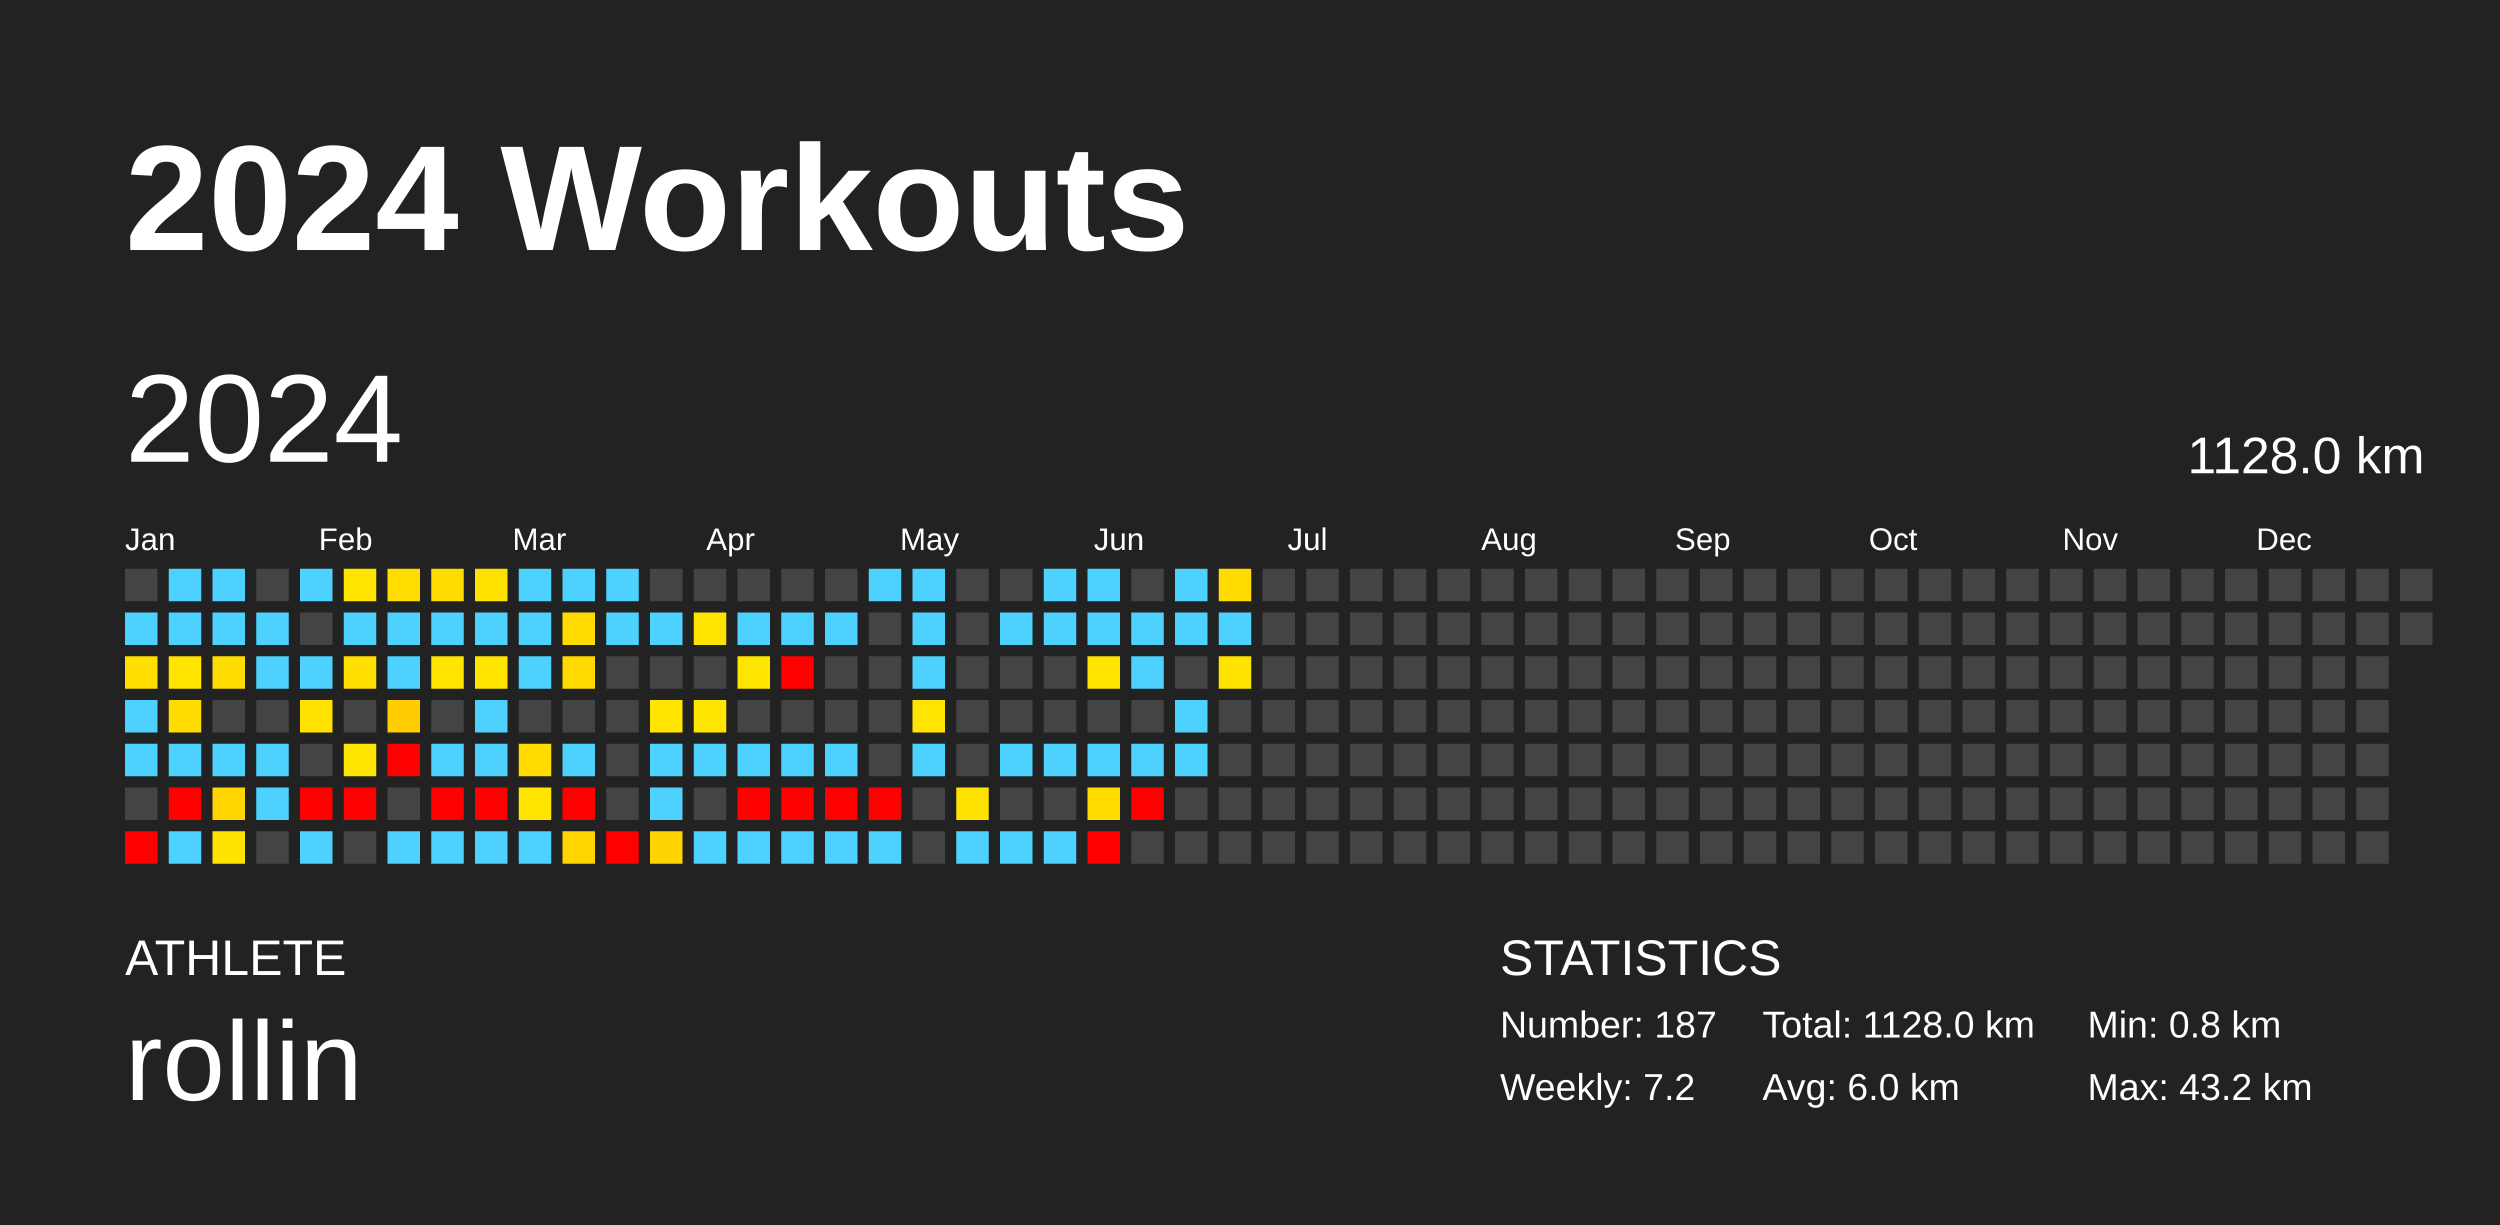
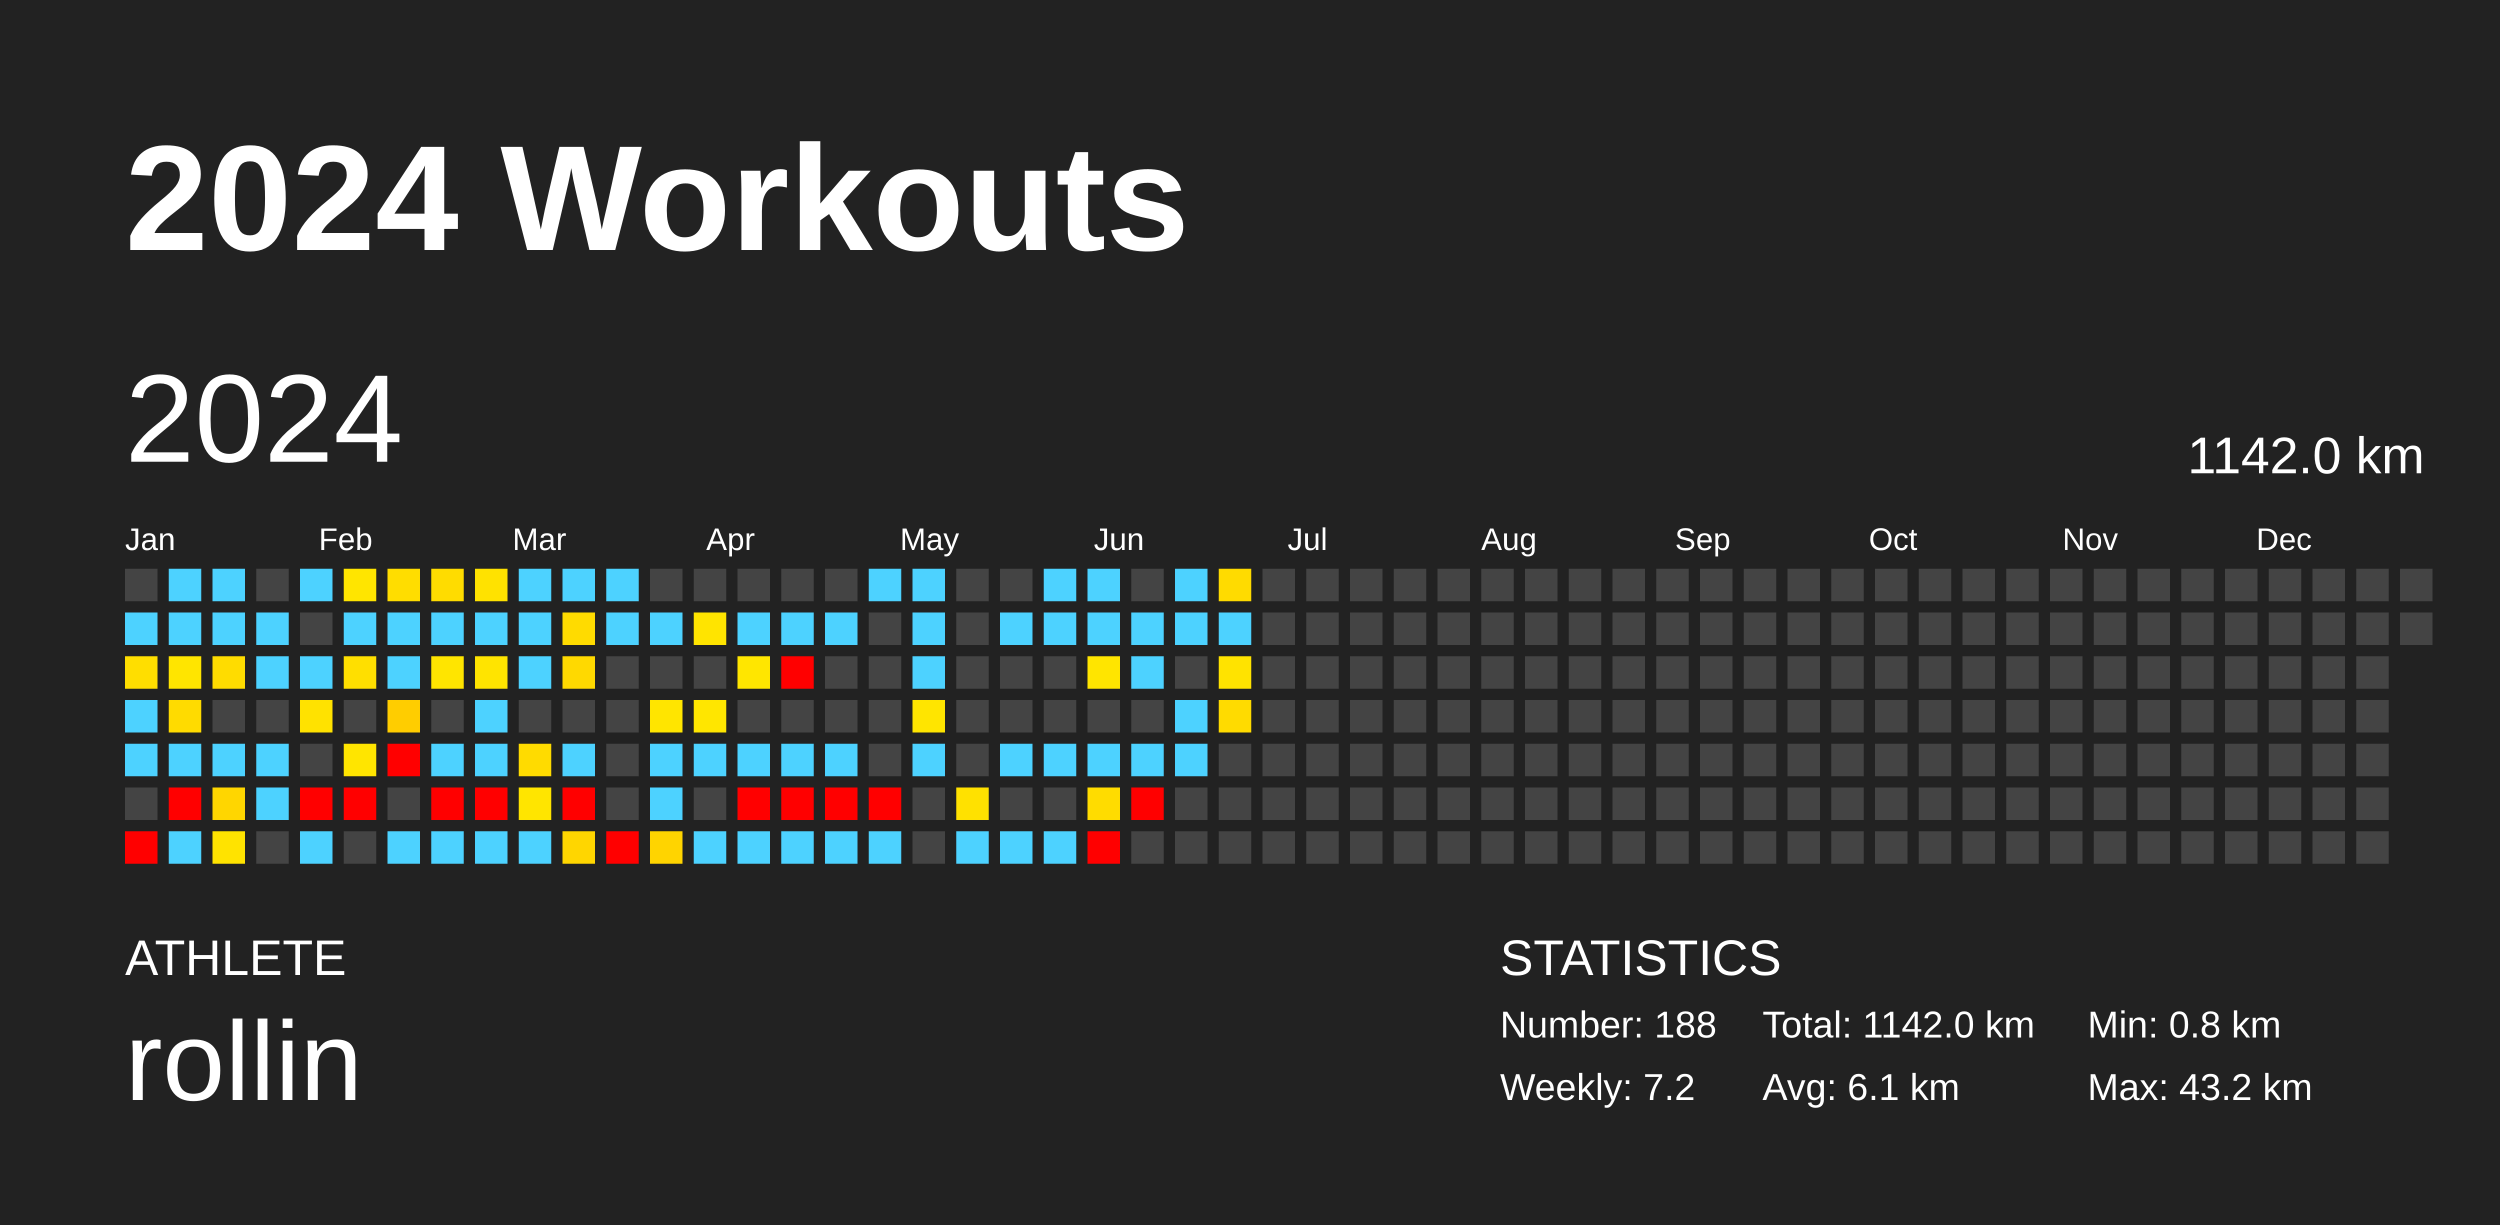
<svg xmlns="http://www.w3.org/2000/svg" baseProfile="full" height="98mm" version="1.1" viewBox="0,0,200,98" width="200mm">
  <defs />
  <rect fill="#222222" height="98" width="200" x="0" y="0" />
  <text fill="#FFFFFF" style="font-size:12px; font-family:Arial; font-weight:bold;" x="10" y="20">2024 Workouts</text>
  <text fill="#FFFFFF" style="font-size:4px; font-family:Arial" x="10" y="78">ATHLETE</text>
  <text fill="#FFFFFF" style="font-size:9px; font-family:Arial" x="10" y="88">rollin</text>
  <text fill="#FFFFFF" style="font-size:4px; font-family:Arial" x="120" y="78">STATISTICS</text>
-   <text fill="#FFFFFF" style="font-size:3px; font-family:Arial" x="120" y="83">Number: 187</text>
+   <text fill="#FFFFFF" style="font-size:3px; font-family:Arial" x="120" y="83">Number: 188</text>
  <text fill="#FFFFFF" style="font-size:3px; font-family:Arial" x="120" y="88">Weekly: 7.2</text>
-   <text fill="#FFFFFF" style="font-size:3px; font-family:Arial" x="141" y="83">Total: 1128.0 km</text>
-   <text fill="#FFFFFF" style="font-size:3px; font-family:Arial" x="141" y="88">Avg: 6.0 km</text>
+   <text fill="#FFFFFF" style="font-size:3px; font-family:Arial" x="141" y="83">Total: 1142.0 km</text>
+   <text fill="#FFFFFF" style="font-size:3px; font-family:Arial" x="141" y="88">Avg: 6.1 km</text>
  <text fill="#FFFFFF" style="font-size:3px; font-family:Arial" x="167" y="83">Min: 0.8 km</text>
  <text fill="#FFFFFF" style="font-size:3px; font-family:Arial" x="167" y="88">Max: 43.2 km</text>
  <text dominant-baseline="hanging" fill="#FFFFFF" style="font-size:10.0px; font-family:Arial;" x="10" y="30">2024</text>
-   <text dominant-baseline="hanging" fill="#FFFFFF" style="font-size:4.125px; font-family:Arial;" x="175" y="35">1128.0 km</text>
+   <text dominant-baseline="hanging" fill="#FFFFFF" style="font-size:4.125px; font-family:Arial;" x="175" y="35">1142.0 km</text>
  <text fill="#FFFFFF" style="font-size:2.5px; font-family:Arial" x="10.0" y="44">Jan</text>
  <text fill="#FFFFFF" style="font-size:2.5px; font-family:Arial" x="25.5" y="44">Feb</text>
  <text fill="#FFFFFF" style="font-size:2.5px; font-family:Arial" x="41.0" y="44">Mar</text>
  <text fill="#FFFFFF" style="font-size:2.5px; font-family:Arial" x="56.5" y="44">Apr</text>
  <text fill="#FFFFFF" style="font-size:2.5px; font-family:Arial" x="72.0" y="44">May</text>
  <text fill="#FFFFFF" style="font-size:2.5px; font-family:Arial" x="87.5" y="44">Jun</text>
  <text fill="#FFFFFF" style="font-size:2.5px; font-family:Arial" x="103.0" y="44">Jul</text>
  <text fill="#FFFFFF" style="font-size:2.5px; font-family:Arial" x="118.5" y="44">Aug</text>
  <text fill="#FFFFFF" style="font-size:2.5px; font-family:Arial" x="134.0" y="44">Sep</text>
  <text fill="#FFFFFF" style="font-size:2.5px; font-family:Arial" x="149.5" y="44">Oct</text>
  <text fill="#FFFFFF" style="font-size:2.5px; font-family:Arial" x="165.0" y="44">Nov</text>
  <text fill="#FFFFFF" style="font-size:2.5px; font-family:Arial" x="180.5" y="44">Dec</text>
  <rect fill="#444444" height="2.6" width="2.6" x="10.0" y="45.5" />
  <rect fill="#4dd2ff" height="2.6" width="2.6" x="10.0" y="49.0" />
  <rect fill="#ffde00" height="2.6" width="2.6" x="10.0" y="52.5" />
  <rect fill="#4dd2ff" height="2.6" width="2.6" x="10.0" y="56.0" />
  <rect fill="#4dd2ff" height="2.6" width="2.6" x="10.0" y="59.5" />
  <rect fill="#444444" height="2.6" width="2.6" x="10.0" y="63.0" />
  <rect fill="red" height="2.6" width="2.6" x="10.0" y="66.5" />
  <rect fill="#4dd2ff" height="2.6" width="2.6" x="13.5" y="45.5" />
  <rect fill="#4dd2ff" height="2.6" width="2.6" x="13.5" y="49.0" />
  <rect fill="#ffe500" height="2.6" width="2.6" x="13.5" y="52.5" />
  <rect fill="#ffdb00" height="2.6" width="2.6" x="13.5" y="56.0" />
  <rect fill="#4dd2ff" height="2.6" width="2.6" x="13.5" y="59.5" />
  <rect fill="red" height="2.6" width="2.6" x="13.5" y="63.0" />
  <rect fill="#4dd2ff" height="2.6" width="2.6" x="13.5" y="66.5" />
  <rect fill="#4dd2ff" height="2.6" width="2.6" x="17.0" y="45.5" />
  <rect fill="#4dd2ff" height="2.6" width="2.6" x="17.0" y="49.0" />
  <rect fill="#ffdc00" height="2.6" width="2.6" x="17.0" y="52.5" />
  <rect fill="#444444" height="2.6" width="2.6" x="17.0" y="56.0" />
  <rect fill="#4dd2ff" height="2.6" width="2.6" x="17.0" y="59.5" />
  <rect fill="#ffd600" height="2.6" width="2.6" x="17.0" y="63.0" />
  <rect fill="#ffe300" height="2.6" width="2.6" x="17.0" y="66.5" />
  <rect fill="#444444" height="2.6" width="2.6" x="20.5" y="45.5" />
  <rect fill="#4dd2ff" height="2.6" width="2.6" x="20.5" y="49.0" />
  <rect fill="#4dd2ff" height="2.6" width="2.6" x="20.5" y="52.5" />
  <rect fill="#444444" height="2.6" width="2.6" x="20.5" y="56.0" />
  <rect fill="#4dd2ff" height="2.6" width="2.6" x="20.5" y="59.5" />
  <rect fill="#4dd2ff" height="2.6" width="2.6" x="20.5" y="63.0" />
  <rect fill="#444444" height="2.6" width="2.6" x="20.5" y="66.5" />
  <rect fill="#4dd2ff" height="2.6" width="2.6" x="24.0" y="45.5" />
  <rect fill="#444444" height="2.6" width="2.6" x="24.0" y="49.0" />
  <rect fill="#4dd2ff" height="2.6" width="2.6" x="24.0" y="52.5" />
  <rect fill="#ffe200" height="2.6" width="2.6" x="24.0" y="56.0" />
  <rect fill="#444444" height="2.6" width="2.6" x="24.0" y="59.5" />
  <rect fill="red" height="2.6" width="2.6" x="24.0" y="63.0" />
  <rect fill="#4dd2ff" height="2.6" width="2.6" x="24.0" y="66.5" />
  <rect fill="#ffe500" height="2.6" width="2.6" x="27.5" y="45.5" />
  <rect fill="#4dd2ff" height="2.6" width="2.6" x="27.5" y="49.0" />
  <rect fill="#ffdf00" height="2.6" width="2.6" x="27.5" y="52.5" />
  <rect fill="#444444" height="2.6" width="2.6" x="27.5" y="56.0" />
  <rect fill="#ffe500" height="2.6" width="2.6" x="27.5" y="59.5" />
  <rect fill="red" height="2.6" width="2.6" x="27.5" y="63.0" />
  <rect fill="#444444" height="2.6" width="2.6" x="27.5" y="66.5" />
  <rect fill="#ffdd00" height="2.6" width="2.6" x="31.0" y="45.5" />
  <rect fill="#4dd2ff" height="2.6" width="2.6" x="31.0" y="49.0" />
  <rect fill="#4dd2ff" height="2.6" width="2.6" x="31.0" y="52.5" />
  <rect fill="#ffcd00" height="2.6" width="2.6" x="31.0" y="56.0" />
  <rect fill="red" height="2.6" width="2.6" x="31.0" y="59.5" />
  <rect fill="#444444" height="2.6" width="2.6" x="31.0" y="63.0" />
  <rect fill="#4dd2ff" height="2.6" width="2.6" x="31.0" y="66.5" />
  <rect fill="#ffdc00" height="2.6" width="2.6" x="34.5" y="45.5" />
  <rect fill="#4dd2ff" height="2.6" width="2.6" x="34.5" y="49.0" />
  <rect fill="#ffe500" height="2.6" width="2.6" x="34.5" y="52.5" />
  <rect fill="#444444" height="2.6" width="2.6" x="34.5" y="56.0" />
  <rect fill="#4dd2ff" height="2.6" width="2.6" x="34.5" y="59.5" />
  <rect fill="red" height="2.6" width="2.6" x="34.5" y="63.0" />
  <rect fill="#4dd2ff" height="2.6" width="2.6" x="34.5" y="66.5" />
  <rect fill="#ffe200" height="2.6" width="2.6" x="38.0" y="45.5" />
  <rect fill="#4dd2ff" height="2.6" width="2.6" x="38.0" y="49.0" />
  <rect fill="#ffe400" height="2.6" width="2.6" x="38.0" y="52.5" />
  <rect fill="#4dd2ff" height="2.6" width="2.6" x="38.0" y="56.0" />
  <rect fill="#4dd2ff" height="2.6" width="2.6" x="38.0" y="59.5" />
  <rect fill="red" height="2.6" width="2.6" x="38.0" y="63.0" />
  <rect fill="#4dd2ff" height="2.6" width="2.6" x="38.0" y="66.5" />
  <rect fill="#4dd2ff" height="2.6" width="2.6" x="41.5" y="45.5" />
  <rect fill="#4dd2ff" height="2.6" width="2.6" x="41.5" y="49.0" />
  <rect fill="#4dd2ff" height="2.6" width="2.6" x="41.5" y="52.5" />
  <rect fill="#444444" height="2.6" width="2.6" x="41.5" y="56.0" />
  <rect fill="#ffdb00" height="2.6" width="2.6" x="41.5" y="59.5" />
  <rect fill="#ffe500" height="2.6" width="2.6" x="41.5" y="63.0" />
  <rect fill="#4dd2ff" height="2.6" width="2.6" x="41.5" y="66.5" />
  <rect fill="#4dd2ff" height="2.6" width="2.6" x="45.0" y="45.5" />
  <rect fill="#ffdb00" height="2.6" width="2.6" x="45.0" y="49.0" />
  <rect fill="#ffd900" height="2.6" width="2.6" x="45.0" y="52.5" />
  <rect fill="#444444" height="2.6" width="2.6" x="45.0" y="56.0" />
  <rect fill="#4dd2ff" height="2.6" width="2.6" x="45.0" y="59.5" />
  <rect fill="red" height="2.6" width="2.6" x="45.0" y="63.0" />
  <rect fill="#ffd600" height="2.6" width="2.6" x="45.0" y="66.5" />
  <rect fill="#4dd2ff" height="2.6" width="2.6" x="48.5" y="45.5" />
  <rect fill="#4dd2ff" height="2.6" width="2.6" x="48.5" y="49.0" />
  <rect fill="#444444" height="2.6" width="2.6" x="48.5" y="52.5" />
  <rect fill="#444444" height="2.6" width="2.6" x="48.5" y="56.0" />
  <rect fill="#444444" height="2.6" width="2.6" x="48.5" y="59.5" />
  <rect fill="#444444" height="2.6" width="2.6" x="48.5" y="63.0" />
  <rect fill="red" height="2.6" width="2.6" x="48.5" y="66.5" />
  <rect fill="#444444" height="2.6" width="2.6" x="52.0" y="45.5" />
  <rect fill="#4dd2ff" height="2.6" width="2.6" x="52.0" y="49.0" />
  <rect fill="#444444" height="2.6" width="2.6" x="52.0" y="52.5" />
  <rect fill="#ffe500" height="2.6" width="2.6" x="52.0" y="56.0" />
  <rect fill="#4dd2ff" height="2.6" width="2.6" x="52.0" y="59.5" />
  <rect fill="#4dd2ff" height="2.6" width="2.6" x="52.0" y="63.0" />
  <rect fill="#ffd400" height="2.6" width="2.6" x="52.0" y="66.5" />
  <rect fill="#444444" height="2.6" width="2.6" x="55.5" y="45.5" />
  <rect fill="#ffe400" height="2.6" width="2.6" x="55.5" y="49.0" />
  <rect fill="#444444" height="2.6" width="2.6" x="55.5" y="52.5" />
  <rect fill="#ffe600" height="2.6" width="2.6" x="55.5" y="56.0" />
  <rect fill="#4dd2ff" height="2.6" width="2.6" x="55.5" y="59.5" />
  <rect fill="#444444" height="2.6" width="2.6" x="55.5" y="63.0" />
  <rect fill="#4dd2ff" height="2.6" width="2.6" x="55.5" y="66.5" />
  <rect fill="#444444" height="2.6" width="2.6" x="59.0" y="45.5" />
  <rect fill="#4dd2ff" height="2.6" width="2.6" x="59.0" y="49.0" />
  <rect fill="#ffe600" height="2.6" width="2.6" x="59.0" y="52.5" />
  <rect fill="#444444" height="2.6" width="2.6" x="59.0" y="56.0" />
  <rect fill="#4dd2ff" height="2.6" width="2.6" x="59.0" y="59.5" />
  <rect fill="red" height="2.6" width="2.6" x="59.0" y="63.0" />
  <rect fill="#4dd2ff" height="2.6" width="2.6" x="59.0" y="66.5" />
  <rect fill="#444444" height="2.6" width="2.6" x="62.5" y="45.5" />
  <rect fill="#4dd2ff" height="2.6" width="2.6" x="62.5" y="49.0" />
  <rect fill="red" height="2.6" width="2.6" x="62.5" y="52.5" />
  <rect fill="#444444" height="2.6" width="2.6" x="62.5" y="56.0" />
  <rect fill="#4dd2ff" height="2.6" width="2.6" x="62.5" y="59.5" />
  <rect fill="red" height="2.6" width="2.6" x="62.5" y="63.0" />
  <rect fill="#4dd2ff" height="2.6" width="2.6" x="62.5" y="66.5" />
  <rect fill="#444444" height="2.6" width="2.6" x="66.0" y="45.5" />
  <rect fill="#4dd2ff" height="2.6" width="2.6" x="66.0" y="49.0" />
  <rect fill="#444444" height="2.6" width="2.6" x="66.0" y="52.5" />
  <rect fill="#444444" height="2.6" width="2.6" x="66.0" y="56.0" />
  <rect fill="#4dd2ff" height="2.6" width="2.6" x="66.0" y="59.5" />
  <rect fill="red" height="2.6" width="2.6" x="66.0" y="63.0" />
  <rect fill="#4dd2ff" height="2.6" width="2.6" x="66.0" y="66.5" />
  <rect fill="#4dd2ff" height="2.6" width="2.6" x="69.5" y="45.5" />
  <rect fill="#444444" height="2.6" width="2.6" x="69.5" y="49.0" />
  <rect fill="#444444" height="2.6" width="2.6" x="69.5" y="52.5" />
  <rect fill="#444444" height="2.6" width="2.6" x="69.5" y="56.0" />
  <rect fill="#444444" height="2.6" width="2.6" x="69.5" y="59.5" />
  <rect fill="red" height="2.6" width="2.6" x="69.5" y="63.0" />
  <rect fill="#4dd2ff" height="2.6" width="2.6" x="69.5" y="66.5" />
  <rect fill="#4dd2ff" height="2.6" width="2.6" x="73.0" y="45.5" />
  <rect fill="#4dd2ff" height="2.6" width="2.6" x="73.0" y="49.0" />
  <rect fill="#4dd2ff" height="2.6" width="2.6" x="73.0" y="52.5" />
  <rect fill="#ffe500" height="2.6" width="2.6" x="73.0" y="56.0" />
  <rect fill="#4dd2ff" height="2.6" width="2.6" x="73.0" y="59.5" />
  <rect fill="#444444" height="2.6" width="2.6" x="73.0" y="63.0" />
  <rect fill="#444444" height="2.6" width="2.6" x="73.0" y="66.5" />
  <rect fill="#444444" height="2.6" width="2.6" x="76.5" y="45.5" />
  <rect fill="#444444" height="2.6" width="2.6" x="76.5" y="49.0" />
  <rect fill="#444444" height="2.6" width="2.6" x="76.5" y="52.5" />
  <rect fill="#444444" height="2.6" width="2.6" x="76.5" y="56.0" />
  <rect fill="#444444" height="2.6" width="2.6" x="76.5" y="59.5" />
  <rect fill="#ffe100" height="2.6" width="2.6" x="76.5" y="63.0" />
  <rect fill="#4dd2ff" height="2.6" width="2.6" x="76.5" y="66.5" />
  <rect fill="#444444" height="2.6" width="2.6" x="80.0" y="45.5" />
  <rect fill="#4dd2ff" height="2.6" width="2.6" x="80.0" y="49.0" />
  <rect fill="#444444" height="2.6" width="2.6" x="80.0" y="52.5" />
  <rect fill="#444444" height="2.6" width="2.6" x="80.0" y="56.0" />
  <rect fill="#4dd2ff" height="2.6" width="2.6" x="80.0" y="59.5" />
  <rect fill="#444444" height="2.6" width="2.6" x="80.0" y="63.0" />
  <rect fill="#4dd2ff" height="2.6" width="2.6" x="80.0" y="66.5" />
  <rect fill="#4dd2ff" height="2.6" width="2.6" x="83.5" y="45.5" />
  <rect fill="#4dd2ff" height="2.6" width="2.6" x="83.5" y="49.0" />
  <rect fill="#444444" height="2.6" width="2.6" x="83.5" y="52.5" />
  <rect fill="#444444" height="2.6" width="2.6" x="83.5" y="56.0" />
  <rect fill="#4dd2ff" height="2.6" width="2.6" x="83.5" y="59.5" />
  <rect fill="#444444" height="2.6" width="2.6" x="83.5" y="63.0" />
  <rect fill="#4dd2ff" height="2.6" width="2.6" x="83.5" y="66.5" />
  <rect fill="#4dd2ff" height="2.6" width="2.6" x="87.0" y="45.5" />
  <rect fill="#4dd2ff" height="2.6" width="2.6" x="87.0" y="49.0" />
  <rect fill="#ffe500" height="2.6" width="2.6" x="87.0" y="52.5" />
  <rect fill="#444444" height="2.6" width="2.6" x="87.0" y="56.0" />
  <rect fill="#4dd2ff" height="2.6" width="2.6" x="87.0" y="59.5" />
  <rect fill="#ffdc00" height="2.6" width="2.6" x="87.0" y="63.0" />
  <rect fill="red" height="2.6" width="2.6" x="87.0" y="66.5" />
  <rect fill="#444444" height="2.6" width="2.6" x="90.5" y="45.5" />
  <rect fill="#4dd2ff" height="2.6" width="2.6" x="90.5" y="49.0" />
  <rect fill="#4dd2ff" height="2.6" width="2.6" x="90.5" y="52.5" />
  <rect fill="#444444" height="2.6" width="2.6" x="90.5" y="56.0" />
  <rect fill="#4dd2ff" height="2.6" width="2.6" x="90.5" y="59.5" />
  <rect fill="red" height="2.6" width="2.6" x="90.5" y="63.0" />
  <rect fill="#444444" height="2.6" width="2.6" x="90.5" y="66.5" />
  <rect fill="#4dd2ff" height="2.6" width="2.6" x="94.0" y="45.5" />
  <rect fill="#4dd2ff" height="2.6" width="2.6" x="94.0" y="49.0" />
  <rect fill="#444444" height="2.6" width="2.6" x="94.0" y="52.5" />
  <rect fill="#4dd2ff" height="2.6" width="2.6" x="94.0" y="56.0" />
  <rect fill="#4dd2ff" height="2.6" width="2.6" x="94.0" y="59.5" />
  <rect fill="#444444" height="2.6" width="2.6" x="94.0" y="63.0" />
  <rect fill="#444444" height="2.6" width="2.6" x="94.0" y="66.5" />
  <rect fill="#ffdb00" height="2.6" width="2.6" x="97.5" y="45.5" />
  <rect fill="#4dd2ff" height="2.6" width="2.6" x="97.5" y="49.0" />
  <rect fill="#ffe300" height="2.6" width="2.6" x="97.5" y="52.5" />
-   <rect fill="#444444" height="2.6" width="2.6" x="97.5" y="56.0" />
+   <rect fill="#ffdb00" height="2.6" width="2.6" x="97.5" y="56.0" />
  <rect fill="#444444" height="2.6" width="2.6" x="97.5" y="59.5" />
  <rect fill="#444444" height="2.6" width="2.6" x="97.5" y="63.0" />
  <rect fill="#444444" height="2.6" width="2.6" x="97.5" y="66.5" />
  <rect fill="#444444" height="2.6" width="2.6" x="101.0" y="45.5" />
  <rect fill="#444444" height="2.6" width="2.6" x="101.0" y="49.0" />
  <rect fill="#444444" height="2.6" width="2.6" x="101.0" y="52.5" />
  <rect fill="#444444" height="2.6" width="2.6" x="101.0" y="56.0" />
  <rect fill="#444444" height="2.6" width="2.6" x="101.0" y="59.5" />
  <rect fill="#444444" height="2.6" width="2.6" x="101.0" y="63.0" />
  <rect fill="#444444" height="2.6" width="2.6" x="101.0" y="66.5" />
  <rect fill="#444444" height="2.6" width="2.6" x="104.5" y="45.5" />
  <rect fill="#444444" height="2.6" width="2.6" x="104.5" y="49.0" />
  <rect fill="#444444" height="2.6" width="2.6" x="104.5" y="52.5" />
  <rect fill="#444444" height="2.6" width="2.6" x="104.5" y="56.0" />
  <rect fill="#444444" height="2.6" width="2.6" x="104.5" y="59.5" />
  <rect fill="#444444" height="2.6" width="2.6" x="104.5" y="63.0" />
  <rect fill="#444444" height="2.6" width="2.6" x="104.5" y="66.5" />
  <rect fill="#444444" height="2.6" width="2.6" x="108.0" y="45.5" />
  <rect fill="#444444" height="2.6" width="2.6" x="108.0" y="49.0" />
  <rect fill="#444444" height="2.6" width="2.6" x="108.0" y="52.5" />
  <rect fill="#444444" height="2.6" width="2.6" x="108.0" y="56.0" />
  <rect fill="#444444" height="2.6" width="2.6" x="108.0" y="59.5" />
  <rect fill="#444444" height="2.6" width="2.6" x="108.0" y="63.0" />
  <rect fill="#444444" height="2.6" width="2.6" x="108.0" y="66.5" />
  <rect fill="#444444" height="2.6" width="2.6" x="111.5" y="45.5" />
  <rect fill="#444444" height="2.6" width="2.6" x="111.5" y="49.0" />
  <rect fill="#444444" height="2.6" width="2.6" x="111.5" y="52.5" />
  <rect fill="#444444" height="2.6" width="2.6" x="111.5" y="56.0" />
  <rect fill="#444444" height="2.6" width="2.6" x="111.5" y="59.5" />
  <rect fill="#444444" height="2.6" width="2.6" x="111.5" y="63.0" />
  <rect fill="#444444" height="2.6" width="2.6" x="111.5" y="66.5" />
  <rect fill="#444444" height="2.6" width="2.6" x="115.0" y="45.5" />
  <rect fill="#444444" height="2.6" width="2.6" x="115.0" y="49.0" />
  <rect fill="#444444" height="2.6" width="2.6" x="115.0" y="52.5" />
  <rect fill="#444444" height="2.6" width="2.6" x="115.0" y="56.0" />
  <rect fill="#444444" height="2.6" width="2.6" x="115.0" y="59.5" />
  <rect fill="#444444" height="2.6" width="2.6" x="115.0" y="63.0" />
  <rect fill="#444444" height="2.6" width="2.6" x="115.0" y="66.5" />
  <rect fill="#444444" height="2.6" width="2.6" x="118.5" y="45.5" />
  <rect fill="#444444" height="2.6" width="2.6" x="118.5" y="49.0" />
  <rect fill="#444444" height="2.6" width="2.6" x="118.5" y="52.5" />
  <rect fill="#444444" height="2.6" width="2.6" x="118.5" y="56.0" />
  <rect fill="#444444" height="2.6" width="2.6" x="118.5" y="59.5" />
  <rect fill="#444444" height="2.6" width="2.6" x="118.5" y="63.0" />
  <rect fill="#444444" height="2.6" width="2.6" x="118.5" y="66.5" />
  <rect fill="#444444" height="2.6" width="2.6" x="122.0" y="45.5" />
  <rect fill="#444444" height="2.6" width="2.6" x="122.0" y="49.0" />
  <rect fill="#444444" height="2.6" width="2.6" x="122.0" y="52.5" />
  <rect fill="#444444" height="2.6" width="2.6" x="122.0" y="56.0" />
  <rect fill="#444444" height="2.6" width="2.6" x="122.0" y="59.5" />
  <rect fill="#444444" height="2.6" width="2.6" x="122.0" y="63.0" />
  <rect fill="#444444" height="2.6" width="2.6" x="122.0" y="66.5" />
  <rect fill="#444444" height="2.6" width="2.6" x="125.5" y="45.5" />
  <rect fill="#444444" height="2.6" width="2.6" x="125.5" y="49.0" />
  <rect fill="#444444" height="2.6" width="2.6" x="125.5" y="52.5" />
  <rect fill="#444444" height="2.6" width="2.6" x="125.5" y="56.0" />
  <rect fill="#444444" height="2.6" width="2.6" x="125.5" y="59.5" />
  <rect fill="#444444" height="2.6" width="2.6" x="125.5" y="63.0" />
  <rect fill="#444444" height="2.6" width="2.6" x="125.5" y="66.5" />
  <rect fill="#444444" height="2.6" width="2.6" x="129.0" y="45.5" />
  <rect fill="#444444" height="2.6" width="2.6" x="129.0" y="49.0" />
  <rect fill="#444444" height="2.6" width="2.6" x="129.0" y="52.5" />
  <rect fill="#444444" height="2.6" width="2.6" x="129.0" y="56.0" />
  <rect fill="#444444" height="2.6" width="2.6" x="129.0" y="59.5" />
  <rect fill="#444444" height="2.6" width="2.6" x="129.0" y="63.0" />
  <rect fill="#444444" height="2.6" width="2.6" x="129.0" y="66.5" />
  <rect fill="#444444" height="2.6" width="2.6" x="132.5" y="45.5" />
  <rect fill="#444444" height="2.6" width="2.6" x="132.5" y="49.0" />
  <rect fill="#444444" height="2.6" width="2.6" x="132.5" y="52.5" />
  <rect fill="#444444" height="2.6" width="2.6" x="132.5" y="56.0" />
  <rect fill="#444444" height="2.6" width="2.6" x="132.5" y="59.5" />
  <rect fill="#444444" height="2.6" width="2.6" x="132.5" y="63.0" />
  <rect fill="#444444" height="2.6" width="2.6" x="132.5" y="66.5" />
  <rect fill="#444444" height="2.6" width="2.6" x="136.0" y="45.5" />
  <rect fill="#444444" height="2.6" width="2.6" x="136.0" y="49.0" />
  <rect fill="#444444" height="2.6" width="2.6" x="136.0" y="52.5" />
  <rect fill="#444444" height="2.6" width="2.6" x="136.0" y="56.0" />
  <rect fill="#444444" height="2.6" width="2.6" x="136.0" y="59.5" />
  <rect fill="#444444" height="2.6" width="2.6" x="136.0" y="63.0" />
  <rect fill="#444444" height="2.6" width="2.6" x="136.0" y="66.5" />
  <rect fill="#444444" height="2.6" width="2.6" x="139.5" y="45.5" />
  <rect fill="#444444" height="2.6" width="2.6" x="139.5" y="49.0" />
  <rect fill="#444444" height="2.6" width="2.6" x="139.5" y="52.5" />
  <rect fill="#444444" height="2.6" width="2.6" x="139.5" y="56.0" />
  <rect fill="#444444" height="2.6" width="2.6" x="139.5" y="59.5" />
  <rect fill="#444444" height="2.6" width="2.6" x="139.5" y="63.0" />
  <rect fill="#444444" height="2.6" width="2.6" x="139.5" y="66.5" />
  <rect fill="#444444" height="2.6" width="2.6" x="143.0" y="45.5" />
  <rect fill="#444444" height="2.6" width="2.6" x="143.0" y="49.0" />
  <rect fill="#444444" height="2.6" width="2.6" x="143.0" y="52.5" />
  <rect fill="#444444" height="2.6" width="2.6" x="143.0" y="56.0" />
  <rect fill="#444444" height="2.6" width="2.6" x="143.0" y="59.5" />
  <rect fill="#444444" height="2.6" width="2.6" x="143.0" y="63.0" />
  <rect fill="#444444" height="2.6" width="2.6" x="143.0" y="66.5" />
  <rect fill="#444444" height="2.6" width="2.6" x="146.5" y="45.5" />
  <rect fill="#444444" height="2.6" width="2.6" x="146.5" y="49.0" />
  <rect fill="#444444" height="2.6" width="2.6" x="146.5" y="52.5" />
  <rect fill="#444444" height="2.6" width="2.6" x="146.5" y="56.0" />
  <rect fill="#444444" height="2.6" width="2.6" x="146.5" y="59.5" />
  <rect fill="#444444" height="2.6" width="2.6" x="146.5" y="63.0" />
  <rect fill="#444444" height="2.6" width="2.6" x="146.5" y="66.5" />
  <rect fill="#444444" height="2.6" width="2.6" x="150.0" y="45.5" />
  <rect fill="#444444" height="2.6" width="2.6" x="150.0" y="49.0" />
  <rect fill="#444444" height="2.6" width="2.6" x="150.0" y="52.5" />
  <rect fill="#444444" height="2.6" width="2.6" x="150.0" y="56.0" />
  <rect fill="#444444" height="2.6" width="2.6" x="150.0" y="59.5" />
  <rect fill="#444444" height="2.6" width="2.6" x="150.0" y="63.0" />
  <rect fill="#444444" height="2.6" width="2.6" x="150.0" y="66.5" />
  <rect fill="#444444" height="2.6" width="2.6" x="153.5" y="45.5" />
  <rect fill="#444444" height="2.6" width="2.6" x="153.5" y="49.0" />
  <rect fill="#444444" height="2.6" width="2.6" x="153.5" y="52.5" />
  <rect fill="#444444" height="2.6" width="2.6" x="153.5" y="56.0" />
  <rect fill="#444444" height="2.6" width="2.6" x="153.5" y="59.5" />
  <rect fill="#444444" height="2.6" width="2.6" x="153.5" y="63.0" />
  <rect fill="#444444" height="2.6" width="2.6" x="153.5" y="66.5" />
  <rect fill="#444444" height="2.6" width="2.6" x="157.0" y="45.5" />
  <rect fill="#444444" height="2.6" width="2.6" x="157.0" y="49.0" />
  <rect fill="#444444" height="2.6" width="2.6" x="157.0" y="52.5" />
  <rect fill="#444444" height="2.6" width="2.6" x="157.0" y="56.0" />
  <rect fill="#444444" height="2.6" width="2.6" x="157.0" y="59.5" />
  <rect fill="#444444" height="2.6" width="2.6" x="157.0" y="63.0" />
  <rect fill="#444444" height="2.6" width="2.6" x="157.0" y="66.5" />
  <rect fill="#444444" height="2.6" width="2.6" x="160.5" y="45.5" />
  <rect fill="#444444" height="2.6" width="2.6" x="160.5" y="49.0" />
  <rect fill="#444444" height="2.6" width="2.6" x="160.5" y="52.5" />
  <rect fill="#444444" height="2.6" width="2.6" x="160.5" y="56.0" />
  <rect fill="#444444" height="2.6" width="2.6" x="160.5" y="59.5" />
  <rect fill="#444444" height="2.6" width="2.6" x="160.5" y="63.0" />
  <rect fill="#444444" height="2.6" width="2.6" x="160.5" y="66.5" />
  <rect fill="#444444" height="2.6" width="2.6" x="164.0" y="45.5" />
  <rect fill="#444444" height="2.6" width="2.6" x="164.0" y="49.0" />
  <rect fill="#444444" height="2.6" width="2.6" x="164.0" y="52.5" />
  <rect fill="#444444" height="2.6" width="2.6" x="164.0" y="56.0" />
  <rect fill="#444444" height="2.6" width="2.6" x="164.0" y="59.5" />
  <rect fill="#444444" height="2.6" width="2.6" x="164.0" y="63.0" />
  <rect fill="#444444" height="2.6" width="2.6" x="164.0" y="66.5" />
  <rect fill="#444444" height="2.6" width="2.6" x="167.5" y="45.5" />
  <rect fill="#444444" height="2.6" width="2.6" x="167.5" y="49.0" />
  <rect fill="#444444" height="2.6" width="2.6" x="167.5" y="52.5" />
  <rect fill="#444444" height="2.6" width="2.6" x="167.5" y="56.0" />
  <rect fill="#444444" height="2.6" width="2.6" x="167.5" y="59.5" />
  <rect fill="#444444" height="2.6" width="2.6" x="167.5" y="63.0" />
  <rect fill="#444444" height="2.6" width="2.6" x="167.5" y="66.5" />
  <rect fill="#444444" height="2.6" width="2.6" x="171.0" y="45.5" />
  <rect fill="#444444" height="2.6" width="2.6" x="171.0" y="49.0" />
  <rect fill="#444444" height="2.6" width="2.6" x="171.0" y="52.5" />
  <rect fill="#444444" height="2.6" width="2.6" x="171.0" y="56.0" />
  <rect fill="#444444" height="2.6" width="2.6" x="171.0" y="59.5" />
  <rect fill="#444444" height="2.6" width="2.6" x="171.0" y="63.0" />
  <rect fill="#444444" height="2.6" width="2.6" x="171.0" y="66.5" />
  <rect fill="#444444" height="2.6" width="2.6" x="174.5" y="45.5" />
  <rect fill="#444444" height="2.6" width="2.6" x="174.5" y="49.0" />
  <rect fill="#444444" height="2.6" width="2.6" x="174.5" y="52.5" />
  <rect fill="#444444" height="2.6" width="2.6" x="174.5" y="56.0" />
  <rect fill="#444444" height="2.6" width="2.6" x="174.5" y="59.5" />
  <rect fill="#444444" height="2.6" width="2.6" x="174.5" y="63.0" />
  <rect fill="#444444" height="2.6" width="2.6" x="174.5" y="66.5" />
  <rect fill="#444444" height="2.6" width="2.6" x="178.0" y="45.5" />
  <rect fill="#444444" height="2.6" width="2.6" x="178.0" y="49.0" />
  <rect fill="#444444" height="2.6" width="2.6" x="178.0" y="52.5" />
  <rect fill="#444444" height="2.6" width="2.6" x="178.0" y="56.0" />
  <rect fill="#444444" height="2.6" width="2.6" x="178.0" y="59.5" />
  <rect fill="#444444" height="2.6" width="2.6" x="178.0" y="63.0" />
  <rect fill="#444444" height="2.6" width="2.6" x="178.0" y="66.5" />
  <rect fill="#444444" height="2.6" width="2.6" x="181.5" y="45.5" />
  <rect fill="#444444" height="2.6" width="2.6" x="181.5" y="49.0" />
  <rect fill="#444444" height="2.6" width="2.6" x="181.5" y="52.5" />
  <rect fill="#444444" height="2.6" width="2.6" x="181.5" y="56.0" />
  <rect fill="#444444" height="2.6" width="2.6" x="181.5" y="59.5" />
  <rect fill="#444444" height="2.6" width="2.6" x="181.5" y="63.0" />
  <rect fill="#444444" height="2.6" width="2.6" x="181.5" y="66.5" />
  <rect fill="#444444" height="2.6" width="2.6" x="185.0" y="45.5" />
  <rect fill="#444444" height="2.6" width="2.6" x="185.0" y="49.0" />
  <rect fill="#444444" height="2.6" width="2.6" x="185.0" y="52.5" />
  <rect fill="#444444" height="2.6" width="2.6" x="185.0" y="56.0" />
  <rect fill="#444444" height="2.6" width="2.6" x="185.0" y="59.5" />
  <rect fill="#444444" height="2.6" width="2.6" x="185.0" y="63.0" />
  <rect fill="#444444" height="2.6" width="2.6" x="185.0" y="66.5" />
  <rect fill="#444444" height="2.6" width="2.6" x="188.5" y="45.5" />
  <rect fill="#444444" height="2.6" width="2.6" x="188.5" y="49.0" />
  <rect fill="#444444" height="2.6" width="2.6" x="188.5" y="52.5" />
  <rect fill="#444444" height="2.6" width="2.6" x="188.5" y="56.0" />
  <rect fill="#444444" height="2.6" width="2.6" x="188.5" y="59.5" />
  <rect fill="#444444" height="2.6" width="2.6" x="188.5" y="63.0" />
  <rect fill="#444444" height="2.6" width="2.6" x="188.5" y="66.5" />
  <rect fill="#444444" height="2.6" width="2.6" x="192.0" y="45.5" />
  <rect fill="#444444" height="2.6" width="2.6" x="192.0" y="49.0" />
</svg>
